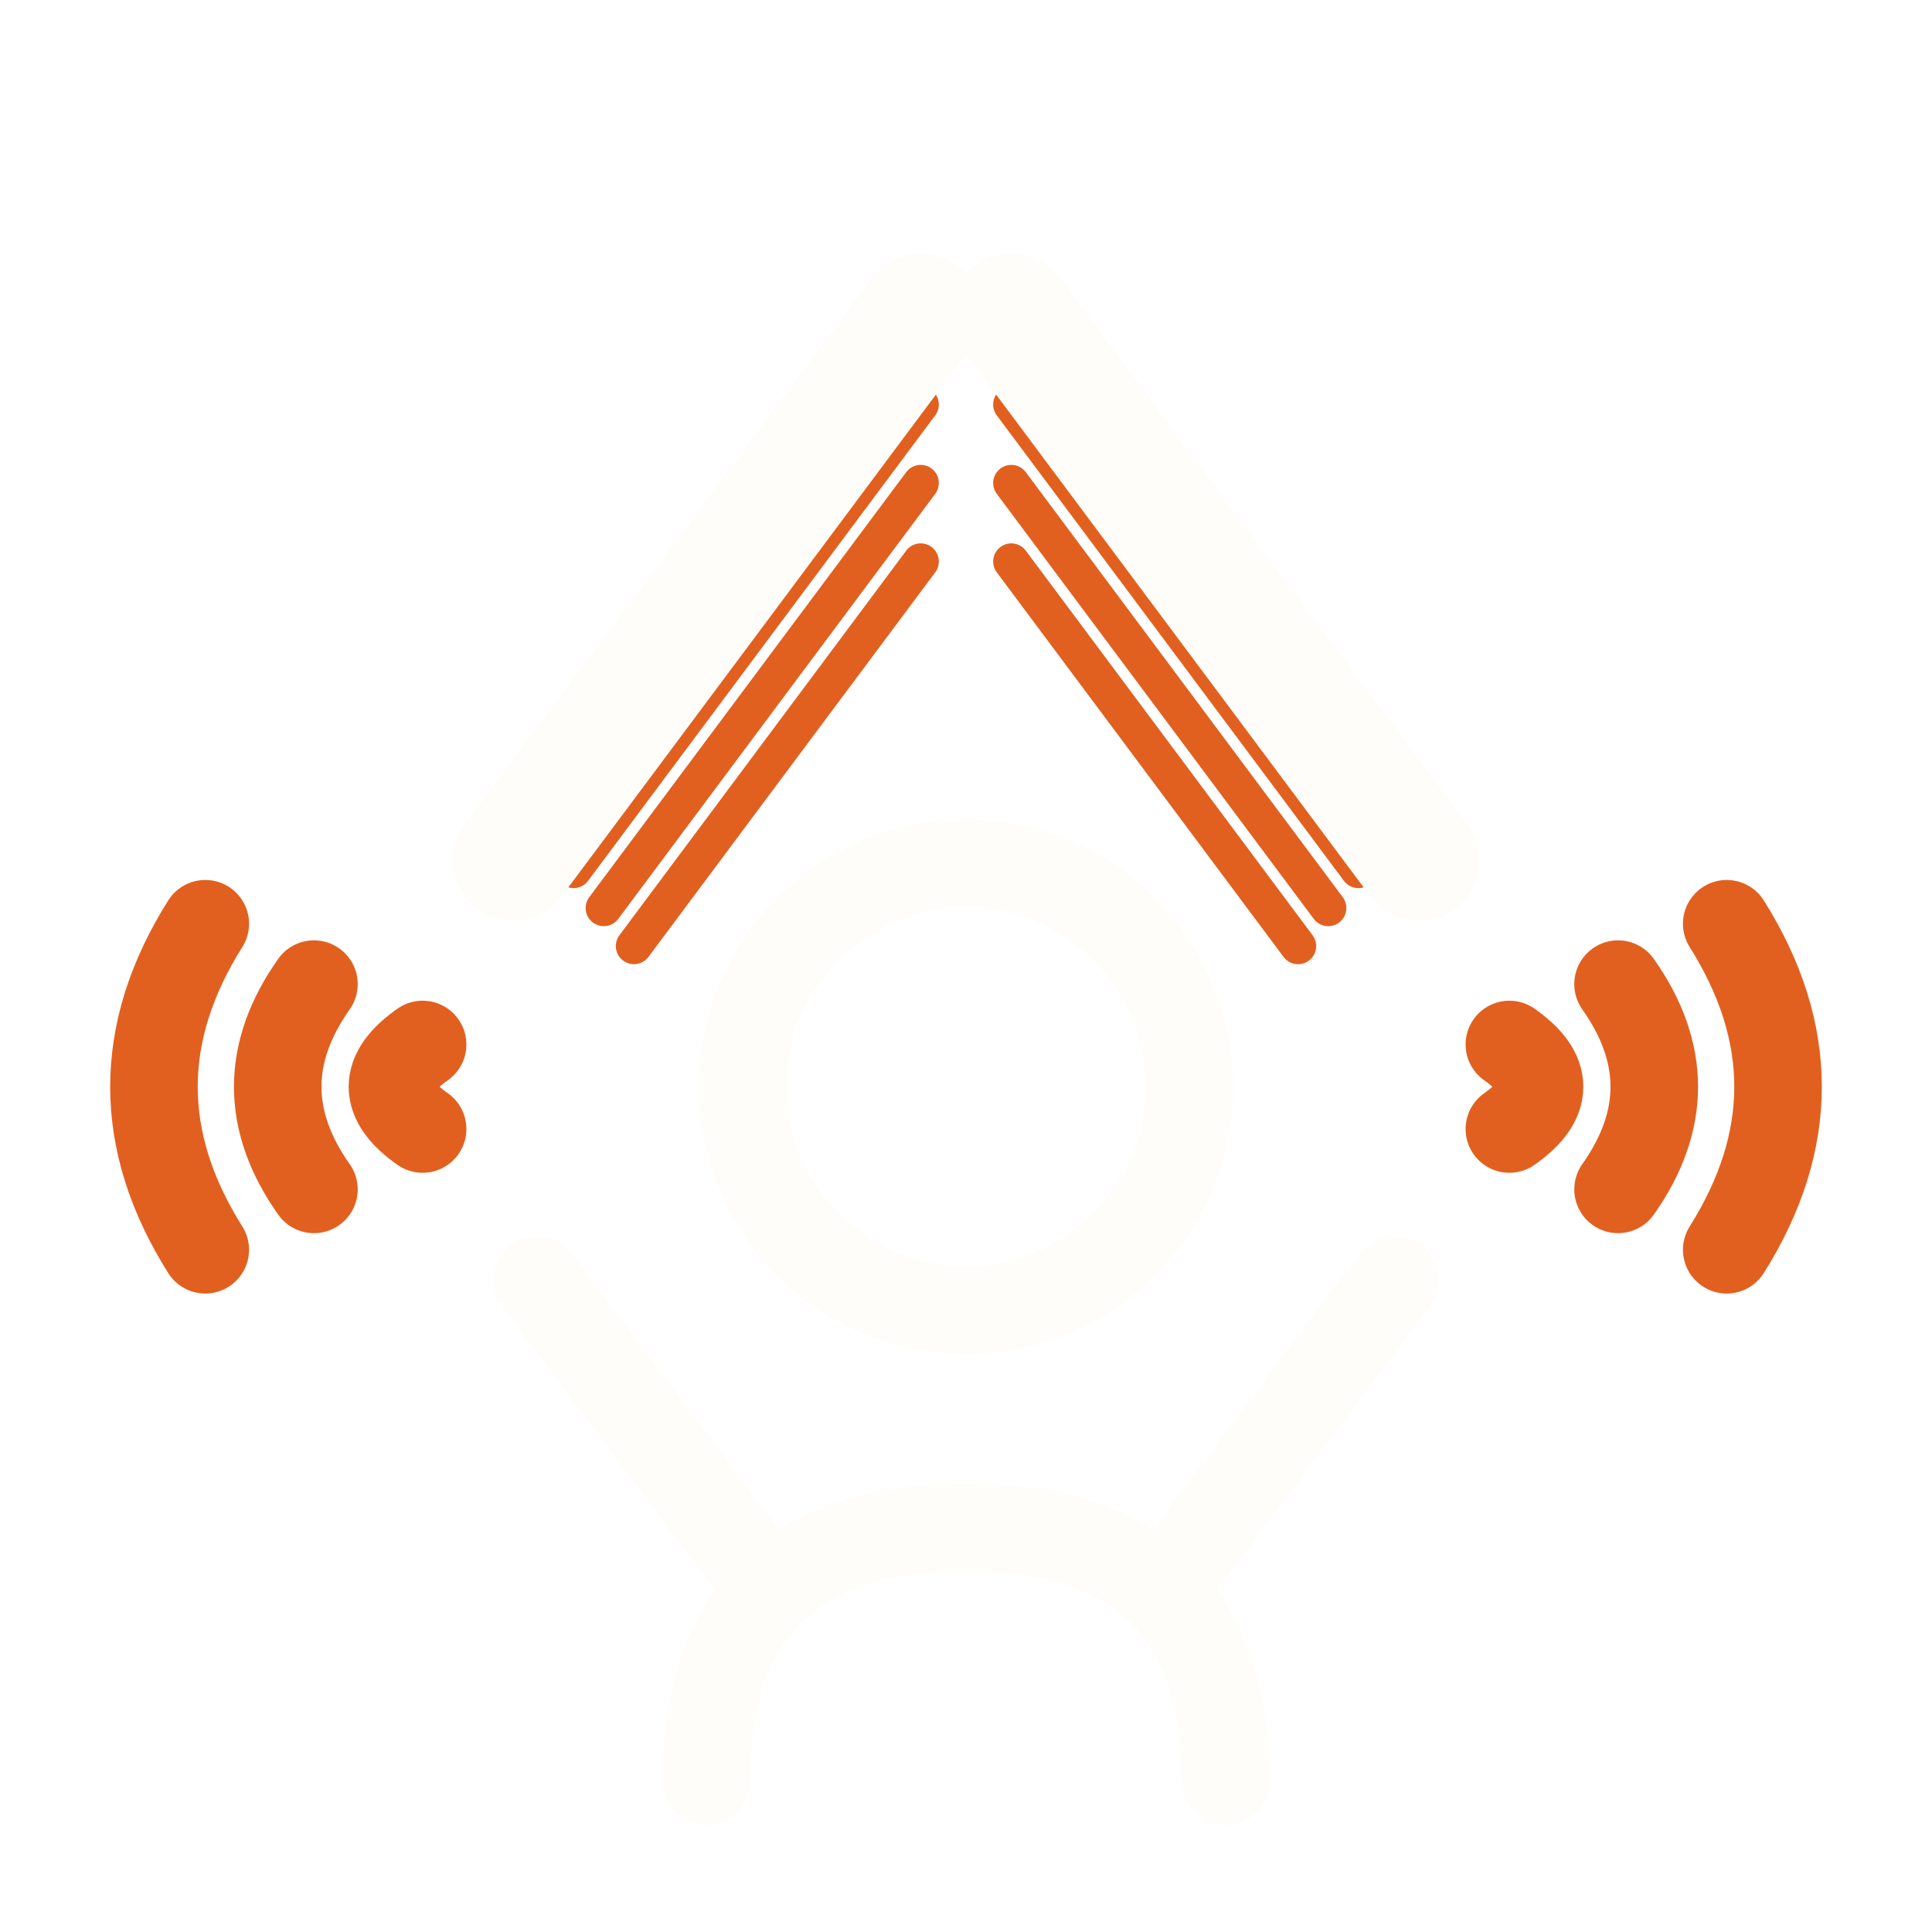
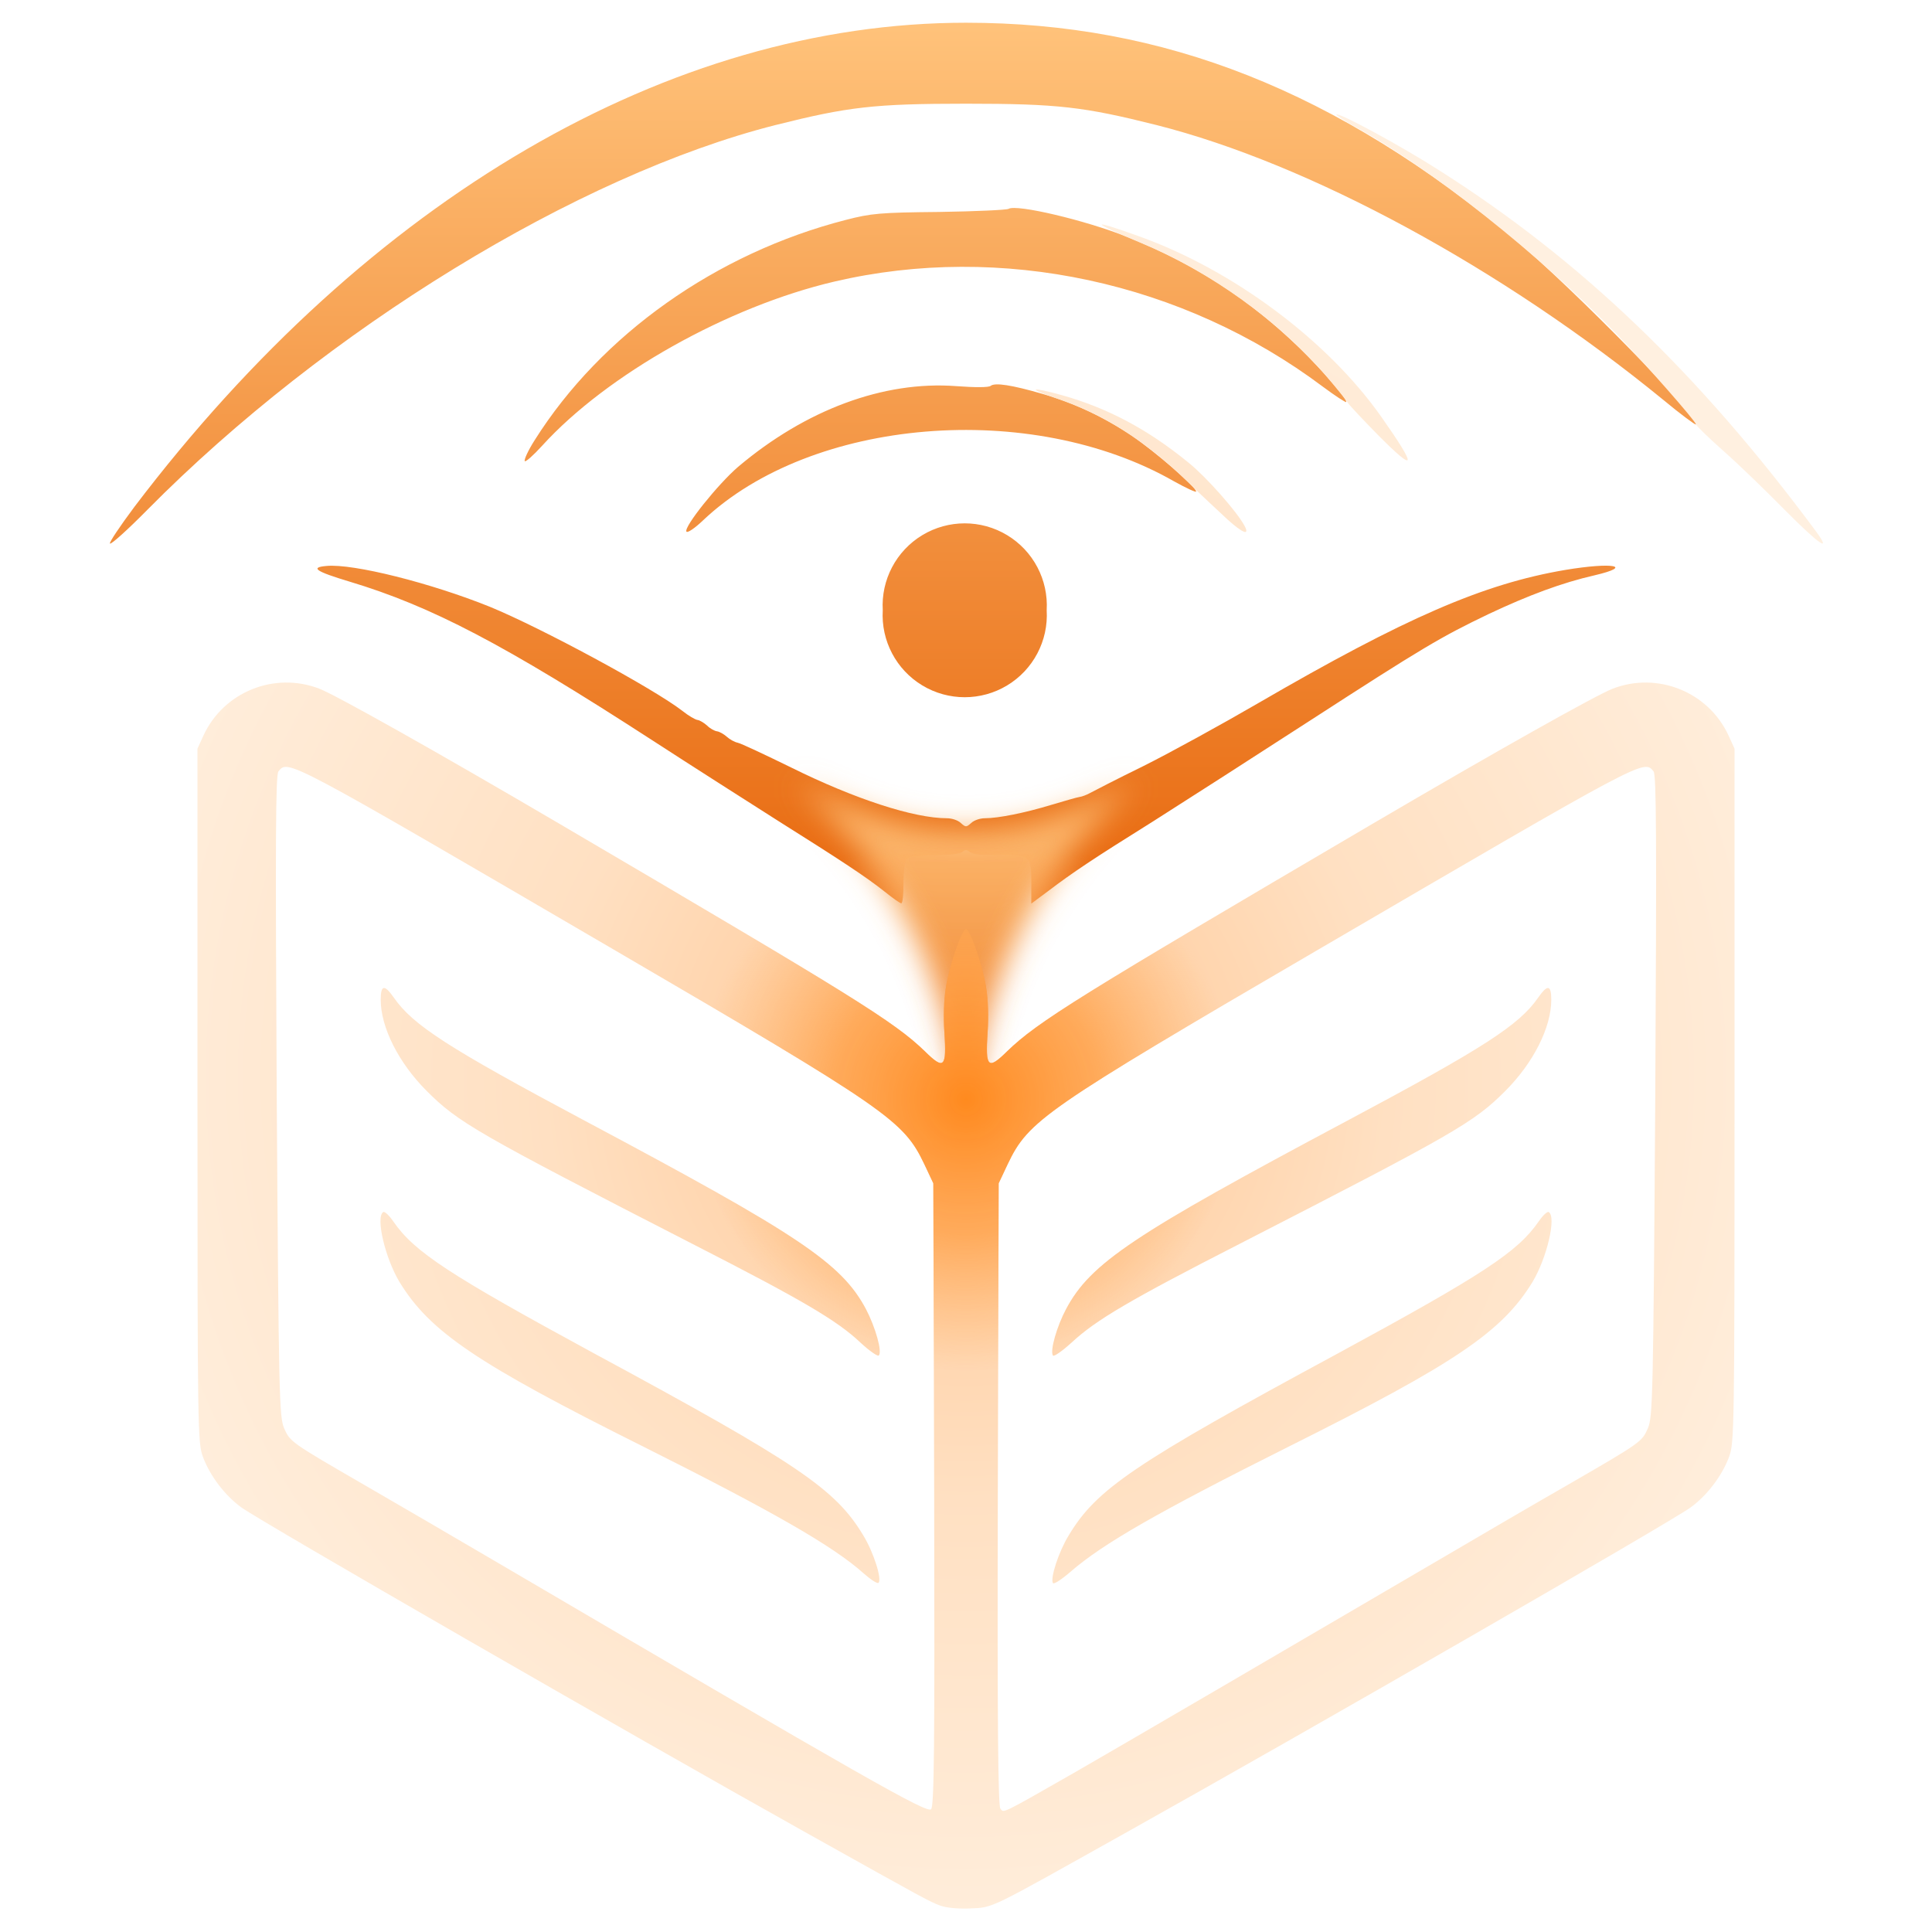
- <svg xmlns="http://www.w3.org/2000/svg" width="64" height="64" viewBox="0 2 64 64" fill="none" stroke="#fffdf9" stroke-width="2.9" stroke-linecap="round" stroke-linejoin="round">
-   <path d="M30.5 15.4 L19 30.82" stroke="#e2601f" stroke-width="1.2" />
-   <path d="M30.5 18 L20 32.08" stroke="#e2601f" stroke-width="1.2" />
-   <path d="M30.5 20.6 L21 33.34" stroke="#e2601f" stroke-width="1.2" />
-   <path d="M33.5 15.4 L45 30.82" stroke="#e2601f" stroke-width="1.2" />
-   <path d="M33.5 18 L44 32.08" stroke="#e2601f" stroke-width="1.2" />
-   <path d="M33.5 20.6 L43 33.34" stroke="#e2601f" stroke-width="1.2" />
-   <path d="M30.5 12.4 L17 30.5" stroke-width="4" />
-   <path d="M33.5 12.4 L47 30.5" stroke-width="4" />
-   <circle cx="32" cy="38" r="7.4" />
-   <path d="M23.4 61 Q23.4 52.6 32 52.6 Q40.6 52.6 40.6 61" />
-   <path d="M25 54 L17.8 44.4" />
-   <path d="M39 54 L46.2 44.4" />
-   <path d="M14 36.6 Q12 38 14 39.4" stroke="#e2601f" />
-   <path d="M50 36.6 Q52 38 50 39.4" stroke="#e2601f" />
-   <path d="M10.4 34.6 Q8 38 10.4 41.4" stroke="#e2601f" />
-   <path d="M53.6 34.6 Q56 38 53.6 41.4" stroke="#e2601f" />
-   <path d="M6.8 32.6 Q3.4 38 6.8 43.4" stroke="#e2601f" />
-   <path d="M57.2 32.6 Q60.6 38 57.2 43.4" stroke="#e2601f" />
+ <svg xmlns="http://www.w3.org/2000/svg" width="64" height="64" viewBox="172 161 680 680">
+   <defs>
+     <linearGradient id="ember" x1="0" y1="0" x2="0" y2="1">
+       <stop offset="0" stop-color="#FFC27A" />
+       <stop offset="1" stop-color="#E8690F" />
+     </linearGradient>
+     <radialGradient id="pages" cx="512" cy="540" r="330" gradientUnits="userSpaceOnUse">
+       <stop offset="0" stop-color="#FFC48F" />
+       <stop offset="0.45" stop-color="#FFE0C2" />
+       <stop offset="1" stop-color="#FFF0E0" />
+     </radialGradient>
+     <radialGradient id="hot" cx="512" cy="548" r="95" gradientUnits="userSpaceOnUse">
+       <stop offset="0" stop-color="#FF8A1F" />
+       <stop offset="0.5" stop-color="#FFA24A" stop-opacity="0.8" />
+       <stop offset="1" stop-color="#FFB266" stop-opacity="0" />
+     </radialGradient>
+     <filter id="soft" x="-50%" y="-50%" width="200%" height="200%">
+       <feGaussianBlur stdDeviation="5" />
+     </filter>
+     <filter id="glow" x="-20%" y="-20%" width="140%" height="140%">
+       <feGaussianBlur stdDeviation="18" />
+     </filter>
+   </defs>
+   <g id="ember-shape" fill="url(#ember)" fill-rule="evenodd">
+     <path d="M483.5,474.9 C476.5,469.4 468.4,464.1 446.0,450.0 C435.3,443.2 415.2,430.4 401.5,421.5 C349.3,387.7 323.9,374.4 295.0,365.7 C283.0,362.1 281.1,360.7 286.9,360.2 C296.3,359.3 323.7,366.2 344.5,374.6 C362.5,382.0 402.0,403.3 412.3,411.3 C414.3,412.9 416.7,414.3 417.5,414.4 C418.3,414.5 419.8,415.4 420.9,416.4 C421.9,417.4 423.5,418.3 424.4,418.4 C425.2,418.5 426.8,419.4 427.8,420.3 C428.9,421.3 430.6,422.2 431.6,422.4 C432.7,422.6 441.2,426.6 450.6,431.2 C473.0,442.3 493.7,449.0 505.3,449.0 C507.0,449.0 509.2,449.7 510.2,450.7 C511.9,452.2 512.1,452.2 513.8,450.7 C514.8,449.7 517.0,449.0 518.6,449.0 C523.4,449.0 532.8,447.1 542.0,444.3 C546.7,442.9 551.2,441.6 552.0,441.5 C552.8,441.4 554.4,440.8 555.5,440.2 C556.6,439.6 565.1,435.2 574.5,430.6 C583.9,425.9 602.1,415.9 615.0,408.4 C666.5,378.5 694.0,366.5 722.9,361.6 C739.6,358.8 747.3,360.2 733.2,363.5 C721.8,366.1 710.0,370.5 696.0,377.1 C679.1,385.2 673.0,388.8 632.5,415.0 C613.2,427.5 588.7,443.2 578.0,450.0 C556.7,463.3 549.5,468.1 540.8,474.7 L535.0,479.0 L535.0,471.6 C535.0,462.1 534.5,461.7 523.4,461.9 C517.9,462.1 514.3,461.7 513.4,460.9 C512.3,460.0 511.6,460.0 510.8,460.8 C510.1,461.5 506.2,462.0 501.0,462.0 C495.6,462.0 491.9,462.5 491.2,463.2 C490.5,463.9 490.0,467.4 490.0,471.7 C490.0,475.7 489.7,479.0 489.2,478.9 C488.8,478.9 486.2,477.1 483.5,474.9 Z M210.7,352.3 C210.4,351.9 214.3,346.1 219.3,339.4 C301.7,230.8 407.8,169.0 512.0,169.0 C581.9,169.0 642.4,193.0 705.5,245.6 C725.6,262.4 770.8,308.6 768.9,310.4 C768.7,310.6 763.5,306.8 757.5,301.8 C700.6,255.3 632.8,218.6 579.0,205.0 C553.5,198.6 544.4,197.5 512.0,197.5 C479.6,197.5 470.5,198.6 445.0,205.0 C375.4,222.6 286.6,277.0 223.8,340.5 C216.9,347.5 211.0,352.8 210.7,352.3 Z M413.6,348.1 C412.6,346.5 424.7,331.4 431.8,325.3 C455.6,305.2 483.0,295.0 508.5,296.9 C515.2,297.4 520.0,297.4 520.7,296.8 C522.2,295.6 528.1,296.5 538.8,299.6 C550.0,302.8 560.4,307.7 570.4,314.4 C578.4,319.8 593.0,332.4 593.0,334.0 C593.0,334.4 589.5,332.8 585.2,330.4 C534.8,301.6 457.7,308.0 419.5,344.1 C416.6,346.9 413.9,348.7 413.6,348.1 Z M356.7,323.3 C356.4,322.8 357.9,319.5 360.2,315.9 C383.6,278.8 424.1,250.1 469.7,238.4 C478.6,236.1 481.7,235.8 502.6,235.6 C515.4,235.4 526.3,234.9 527.0,234.5 C529.8,232.8 554.0,238.5 568.8,244.4 C592.8,254.1 611.8,266.4 629.5,283.6 C637.5,291.4 646.5,301.8 645.8,302.5 C645.6,302.7 641.9,300.3 637.6,297.1 C588.4,260.2 524.3,246.4 465.7,260.1 C428.1,268.9 385.6,292.8 362.8,317.9 C359.7,321.3 357.0,323.7 356.7,323.3 Z M482.7,375.8 a28.9,28.9 0 1,0 57.7,0 a28.9,28.9 0 1,0 -57.7,0 Z" />
+   </g>
+   <g id="pages-shape" fill="url(#pages)" fill-rule="evenodd">
+     <path d="M502.9,831.7 C499.0,830.2 498.9,830.2 456.0,806.2 C393.4,771.2 264.6,697.0 257.0,691.6 C251.3,687.5 245.9,680.5 243.4,673.7 C241.6,668.7 241.5,664.9 241.5,546.5 L241.5,424.5 L243.6,419.9 C250.7,404.5 268.6,397.3 284.4,403.4 C290.3,405.7 324.7,425.0 369.0,451.0 C472.2,511.6 486.8,520.6 497.6,531.1 C504.3,537.7 505.2,536.7 504.4,524.4 C504.0,518.9 504.2,512.6 505.0,508.0 C506.3,500.3 510.6,488.0 512.0,488.0 C513.4,488.0 517.7,500.3 519.0,508.0 C519.8,512.6 520.0,518.9 519.6,524.4 C518.8,536.7 519.7,537.7 526.4,531.1 C537.2,520.6 551.8,511.6 655.0,451.0 C699.3,425.0 733.7,405.7 739.6,403.4 C755.4,397.3 773.3,404.5 780.4,419.9 L782.5,424.5 L782.5,546.5 C782.5,664.9 782.4,668.7 780.6,673.7 C778.1,680.5 772.7,687.5 767.0,691.6 C759.5,697.0 632.4,770.2 568.0,806.2 C519.4,833.4 521.8,832.3 513.6,832.7 C509.2,832.9 505.1,832.5 502.9,831.7 Z M500.8,687.1 L500.5,577.5 L497.3,570.7 C490.0,555.4 484.6,551.6 389.0,495.8 C272.2,427.6 273.5,428.3 270.0,432.5 C269.0,433.8 268.9,456.4 269.4,546.8 C270.1,652.9 270.3,659.7 272.0,663.7 C274.1,668.5 274.4,668.7 300.5,683.8 C310.9,689.8 332.3,702.3 348.0,711.5 C477.5,787.5 498.1,799.2 499.7,797.8 C500.8,796.9 501.0,776.1 500.8,687.1 Z M550.5,784.7 C564.1,776.9 625.4,741.1 678.5,710.0 C692.8,701.6 713.0,689.8 723.5,683.8 C749.6,668.7 749.9,668.5 752.0,663.7 C753.7,659.7 753.9,652.9 754.6,546.8 C755.1,456.4 755.0,433.8 754.0,432.5 C750.5,428.3 751.8,427.6 635.0,495.8 C539.4,551.6 534.0,555.4 526.7,570.7 L523.5,577.5 L523.2,686.9 C523.0,767.9 523.3,796.6 524.1,797.6 C525.4,799.1 523.9,799.9 550.5,784.7 Z M476.0,714.8 C465.3,705.2 444.0,693.0 398.5,670.2 C339.6,640.8 323.3,629.7 312.6,612.2 C307.6,603.9 304.1,589.3 306.9,587.6 C307.4,587.3 309.0,588.8 310.5,591.0 C317.9,601.7 330.2,609.7 381.0,637.3 C453.0,676.2 466.1,685.1 475.9,701.5 C479.5,707.4 482.5,716.9 481.2,718.1 C480.8,718.5 478.5,717.0 476.0,714.8 Z M542.6,718.2 C541.6,716.5 544.6,707.2 548.1,701.5 C557.9,685.1 571.0,676.2 643.0,637.3 C693.8,609.7 706.1,601.7 713.5,591.0 C715.0,588.8 716.6,587.3 717.1,587.6 C719.9,589.3 716.4,603.9 711.4,612.2 C700.7,629.7 684.4,640.8 625.5,670.2 C579.6,693.2 560.2,704.3 548.8,714.2 C545.7,716.9 542.9,718.7 542.6,718.2 Z M474.8,633.5 C466.5,625.7 454.6,618.7 415.5,598.7 C339.9,559.9 333.3,556.1 322.2,545.0 C312.3,535.1 306.0,522.6 306.0,512.9 C306.0,507.6 307.3,507.4 310.6,512.1 C317.3,521.8 329.7,529.8 377.9,555.5 C453.2,595.6 468.2,605.6 476.8,621.8 C480.1,628.1 482.6,636.8 481.3,638.1 C480.9,638.5 477.9,636.4 474.8,633.5 Z M542.6,638.1 C541.5,636.4 544.0,627.8 547.2,621.8 C555.8,605.6 570.8,595.6 646.1,555.5 C694.3,529.8 706.7,521.8 713.4,512.1 C716.7,507.4 718.0,507.6 718.0,512.9 C718.0,522.6 711.7,535.1 701.8,545.0 C690.7,556.1 684.1,559.9 608.5,598.7 C569.4,618.7 557.7,625.6 549.1,633.6 C545.8,636.6 542.9,638.6 542.6,638.1 Z M800.3,340.6 C793.6,333.8 784.0,324.5 778.8,319.9 C773.7,315.4 769.3,311.1 769.1,310.6 C768.4,308.7 751.8,289.9 741.2,278.8 C714.1,250.8 675.5,220.1 648.7,205.5 C645.0,203.4 642.1,201.5 642.4,201.3 C643.2,200.5 665.2,212.4 678.3,220.8 C728.2,252.4 769.9,292.3 811.3,348.2 C816.9,355.9 812.0,352.4 800.3,340.6 Z M604.0,343.8 C601.0,341.0 594.4,334.9 589.5,330.1 C574.5,315.7 560.4,306.8 543.5,301.1 C533.2,297.6 534.7,297.0 545.8,300.1 C561.8,304.6 576.0,312.1 590.4,323.9 C596.6,328.9 607.3,341.0 610.0,346.0 C612.0,349.7 609.4,348.7 604.0,343.8 Z M657.0,314.1 C651.8,308.8 647.0,303.7 646.4,302.8 C645.8,301.8 642.4,297.6 638.9,293.5 C622.7,274.4 597.8,256.5 573.8,246.6 C555.5,239.0 555.0,237.7 573.0,244.2 C606.1,256.1 639.2,280.8 658.1,307.6 C670.9,325.8 670.6,327.8 657.0,314.1 Z" />
+   </g>
+   <path id="flame" filter="url(#soft)" fill="url(#ember)" d="M452,436 Q512,490 512,575 Q512,490 572,436 Q512,470 452,436 Z" />
+   <clipPath id="markclip">
+     <path fill-rule="evenodd" d="M502.9,831.7 C499.0,830.2 498.9,830.2 456.0,806.2 C393.4,771.2 264.6,697.0 257.0,691.6 C251.3,687.5 245.9,680.5 243.4,673.7 C241.6,668.7 241.5,664.9 241.5,546.5 L241.5,424.5 L243.6,419.9 C250.7,404.5 268.6,397.3 284.4,403.4 C290.3,405.7 324.7,425.0 369.0,451.0 C472.2,511.6 486.8,520.6 497.6,531.1 C504.3,537.7 505.2,536.7 504.4,524.4 C504.0,518.9 504.2,512.6 505.0,508.0 C506.3,500.3 510.6,488.0 512.0,488.0 C513.4,488.0 517.7,500.3 519.0,508.0 C519.8,512.6 520.0,518.9 519.6,524.4 C518.8,536.7 519.7,537.7 526.4,531.1 C537.2,520.6 551.8,511.6 655.0,451.0 C699.3,425.0 733.7,405.7 739.6,403.4 C755.4,397.3 773.3,404.5 780.4,419.9 L782.5,424.5 L782.5,546.5 C782.5,664.9 782.4,668.7 780.6,673.7 C778.1,680.5 772.7,687.5 767.0,691.6 C759.5,697.0 632.4,770.2 568.0,806.2 C519.4,833.4 521.8,832.3 513.6,832.7 C509.2,832.9 505.1,832.5 502.9,831.7 Z M500.8,687.1 L500.5,577.5 L497.3,570.7 C490.0,555.4 484.6,551.6 389.0,495.8 C272.2,427.6 273.5,428.3 270.0,432.5 C269.0,433.8 268.9,456.4 269.4,546.8 C270.1,652.9 270.3,659.7 272.0,663.7 C274.1,668.5 274.4,668.7 300.5,683.8 C310.9,689.8 332.3,702.3 348.0,711.5 C477.5,787.5 498.1,799.2 499.7,797.8 C500.8,796.9 501.0,776.1 500.8,687.1 Z M550.5,784.7 C564.1,776.9 625.4,741.1 678.5,710.0 C692.8,701.6 713.0,689.8 723.5,683.8 C749.6,668.7 749.9,668.5 752.0,663.7 C753.7,659.7 753.9,652.9 754.6,546.8 C755.1,456.4 755.0,433.8 754.0,432.5 C750.5,428.3 751.8,427.6 635.0,495.8 C539.4,551.6 534.0,555.4 526.7,570.7 L523.5,577.5 L523.2,686.9 C523.0,767.9 523.3,796.6 524.1,797.6 C525.4,799.1 523.9,799.9 550.5,784.7 Z M476.0,714.8 C465.3,705.2 444.0,693.0 398.5,670.2 C339.6,640.8 323.3,629.7 312.6,612.2 C307.6,603.9 304.1,589.3 306.9,587.6 C307.4,587.3 309.0,588.8 310.5,591.0 C317.9,601.7 330.2,609.7 381.0,637.3 C453.0,676.2 466.1,685.1 475.9,701.5 C479.5,707.4 482.5,716.9 481.2,718.1 C480.8,718.5 478.5,717.0 476.0,714.8 Z M542.6,718.2 C541.6,716.5 544.6,707.2 548.1,701.5 C557.9,685.1 571.0,676.2 643.0,637.3 C693.8,609.7 706.1,601.7 713.5,591.0 C715.0,588.8 716.6,587.3 717.1,587.6 C719.9,589.3 716.4,603.9 711.4,612.2 C700.7,629.7 684.4,640.8 625.5,670.2 C579.6,693.2 560.2,704.3 548.8,714.2 C545.7,716.9 542.9,718.7 542.6,718.2 Z M474.8,633.5 C466.5,625.7 454.6,618.7 415.5,598.7 C339.9,559.9 333.3,556.1 322.2,545.0 C312.3,535.1 306.0,522.6 306.0,512.9 C306.0,507.6 307.3,507.4 310.6,512.1 C317.3,521.8 329.7,529.8 377.9,555.5 C453.2,595.6 468.2,605.6 476.8,621.8 C480.1,628.1 482.6,636.8 481.3,638.1 C480.9,638.5 477.9,636.4 474.8,633.5 Z M542.6,638.1 C541.5,636.4 544.0,627.8 547.2,621.8 C555.8,605.6 570.8,595.6 646.1,555.5 C694.3,529.8 706.7,521.8 713.4,512.1 C716.7,507.4 718.0,507.6 718.0,512.9 C718.0,522.6 711.7,535.1 701.8,545.0 C690.7,556.1 684.1,559.9 608.5,598.7 C569.4,618.7 557.7,625.6 549.1,633.6 C545.8,636.6 542.9,638.6 542.6,638.1 Z M800.3,340.6 C793.6,333.8 784.0,324.5 778.8,319.9 C773.7,315.4 769.3,311.1 769.1,310.6 C768.4,308.7 751.8,289.9 741.2,278.8 C714.1,250.8 675.5,220.1 648.7,205.5 C645.0,203.4 642.1,201.5 642.4,201.3 C643.2,200.5 665.2,212.4 678.3,220.8 C728.2,252.4 769.9,292.3 811.3,348.2 C816.9,355.9 812.0,352.4 800.3,340.6 Z M604.0,343.8 C601.0,341.0 594.4,334.9 589.5,330.1 C574.5,315.7 560.4,306.8 543.5,301.1 C533.2,297.6 534.7,297.0 545.8,300.1 C561.8,304.6 576.0,312.1 590.4,323.9 C596.6,328.9 607.3,341.0 610.0,346.0 C612.0,349.7 609.4,348.7 604.0,343.8 Z M657.0,314.1 C651.8,308.8 647.0,303.7 646.4,302.8 C645.8,301.8 642.4,297.6 638.9,293.5 C622.7,274.4 597.8,256.5 573.8,246.6 C555.5,239.0 555.0,237.7 573.0,244.2 C606.1,256.1 639.2,280.8 658.1,307.6 C670.9,325.8 670.6,327.8 657.0,314.1 Z M483.5,474.9 C476.5,469.4 468.4,464.1 446.0,450.0 C435.3,443.2 415.2,430.4 401.5,421.5 C349.3,387.7 323.9,374.4 295.0,365.7 C283.0,362.1 281.1,360.7 286.9,360.2 C296.3,359.3 323.7,366.2 344.5,374.6 C362.5,382.0 402.0,403.3 412.3,411.3 C414.3,412.9 416.7,414.3 417.5,414.4 C418.3,414.5 419.8,415.4 420.9,416.4 C421.9,417.4 423.5,418.3 424.4,418.4 C425.2,418.5 426.8,419.4 427.8,420.3 C428.9,421.3 430.6,422.2 431.6,422.4 C432.7,422.6 441.2,426.6 450.6,431.2 C473.0,442.3 493.7,449.0 505.3,449.0 C507.0,449.0 509.2,449.7 510.2,450.7 C511.9,452.2 512.1,452.2 513.8,450.7 C514.8,449.7 517.0,449.0 518.6,449.0 C523.4,449.0 532.8,447.1 542.0,444.3 C546.7,442.9 551.2,441.6 552.0,441.5 C552.8,441.4 554.4,440.8 555.5,440.2 C556.6,439.6 565.1,435.2 574.5,430.6 C583.9,425.9 602.1,415.9 615.0,408.4 C666.5,378.5 694.0,366.5 722.9,361.6 C739.6,358.8 747.3,360.2 733.2,363.5 C721.8,366.1 710.0,370.5 696.0,377.1 C679.1,385.2 673.0,388.8 632.5,415.0 C613.2,427.5 588.7,443.2 578.0,450.0 C556.7,463.3 549.5,468.1 540.8,474.7 L535.0,479.0 L535.0,471.6 C535.0,462.1 534.5,461.7 523.4,461.9 C517.9,462.1 514.3,461.7 513.4,460.9 C512.3,460.0 511.6,460.0 510.8,460.8 C510.1,461.5 506.2,462.0 501.0,462.0 C495.6,462.0 491.9,462.5 491.2,463.2 C490.5,463.9 490.0,467.4 490.0,471.7 C490.0,475.7 489.7,479.0 489.2,478.9 C488.8,478.9 486.2,477.1 483.5,474.9 Z M210.7,352.3 C210.4,351.9 214.3,346.1 219.3,339.4 C301.7,230.8 407.8,169.0 512.0,169.0 C581.9,169.0 642.4,193.0 705.5,245.6 C725.6,262.4 770.8,308.6 768.9,310.4 C768.7,310.6 763.5,306.8 757.5,301.8 C700.6,255.3 632.8,218.6 579.0,205.0 C553.5,198.6 544.4,197.5 512.0,197.5 C479.6,197.5 470.5,198.6 445.0,205.0 C375.4,222.6 286.6,277.0 223.8,340.5 C216.9,347.5 211.0,352.8 210.7,352.3 Z M413.6,348.1 C412.6,346.5 424.7,331.4 431.8,325.3 C455.6,305.2 483.0,295.0 508.5,296.9 C515.2,297.4 520.0,297.4 520.7,296.8 C522.2,295.6 528.1,296.5 538.8,299.6 C550.0,302.8 560.4,307.7 570.4,314.4 C578.4,319.8 593.0,332.4 593.0,334.0 C593.0,334.4 589.5,332.8 585.2,330.4 C534.8,301.6 457.7,308.0 419.5,344.1 C416.6,346.9 413.9,348.7 413.6,348.1 Z M356.7,323.3 C356.4,322.8 357.9,319.5 360.2,315.9 C383.6,278.8 424.1,250.1 469.7,238.4 C478.6,236.1 481.7,235.8 502.6,235.6 C515.4,235.4 526.3,234.9 527.0,234.5 C529.8,232.8 554.0,238.5 568.8,244.4 C592.8,254.1 611.8,266.4 629.5,283.6 C637.5,291.4 646.5,301.8 645.8,302.5 C645.6,302.7 641.9,300.3 637.6,297.1 C588.4,260.2 524.3,246.4 465.7,260.1 C428.1,268.9 385.6,292.8 362.8,317.9 C359.7,321.3 357.0,323.7 356.7,323.3 Z M482.7,375.8 a28.9,28.9 0 1,0 57.7,0 a28.9,28.9 0 1,0 -57.7,0 Z" />
+   </clipPath>
+   <circle cx="512" cy="548" r="95" fill="url(#hot)" clip-path="url(#markclip)" />
</svg>
